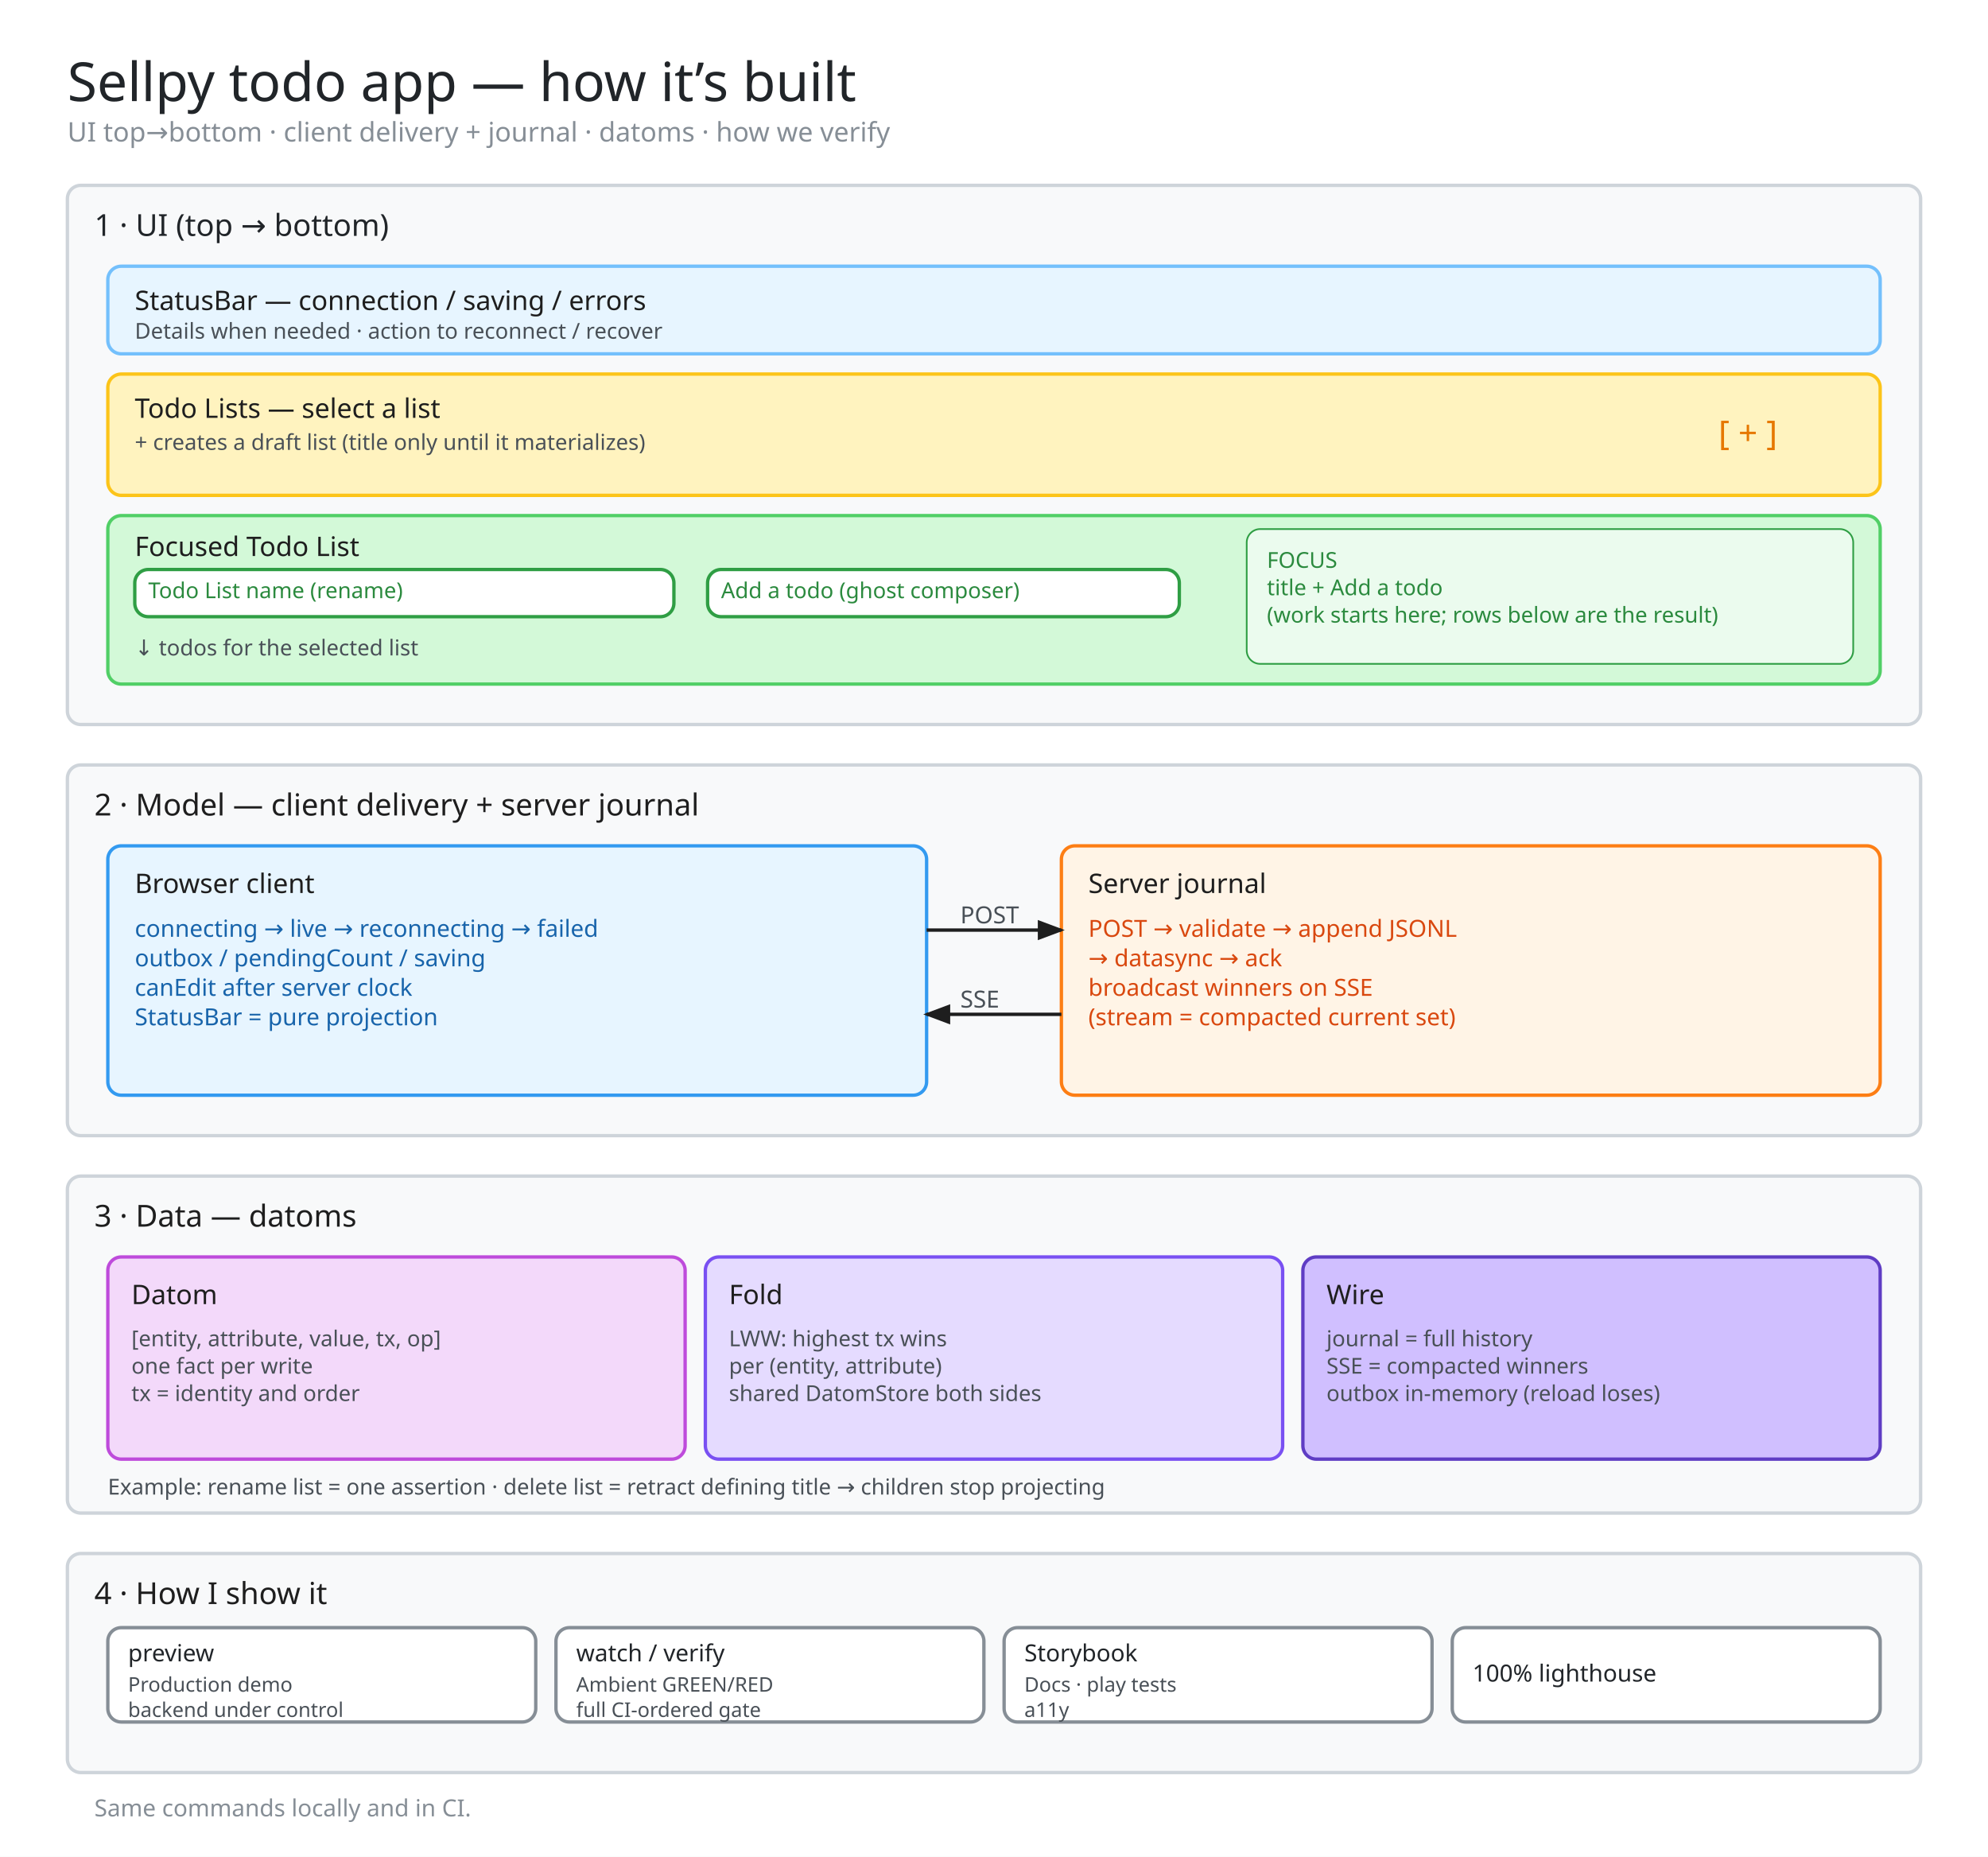
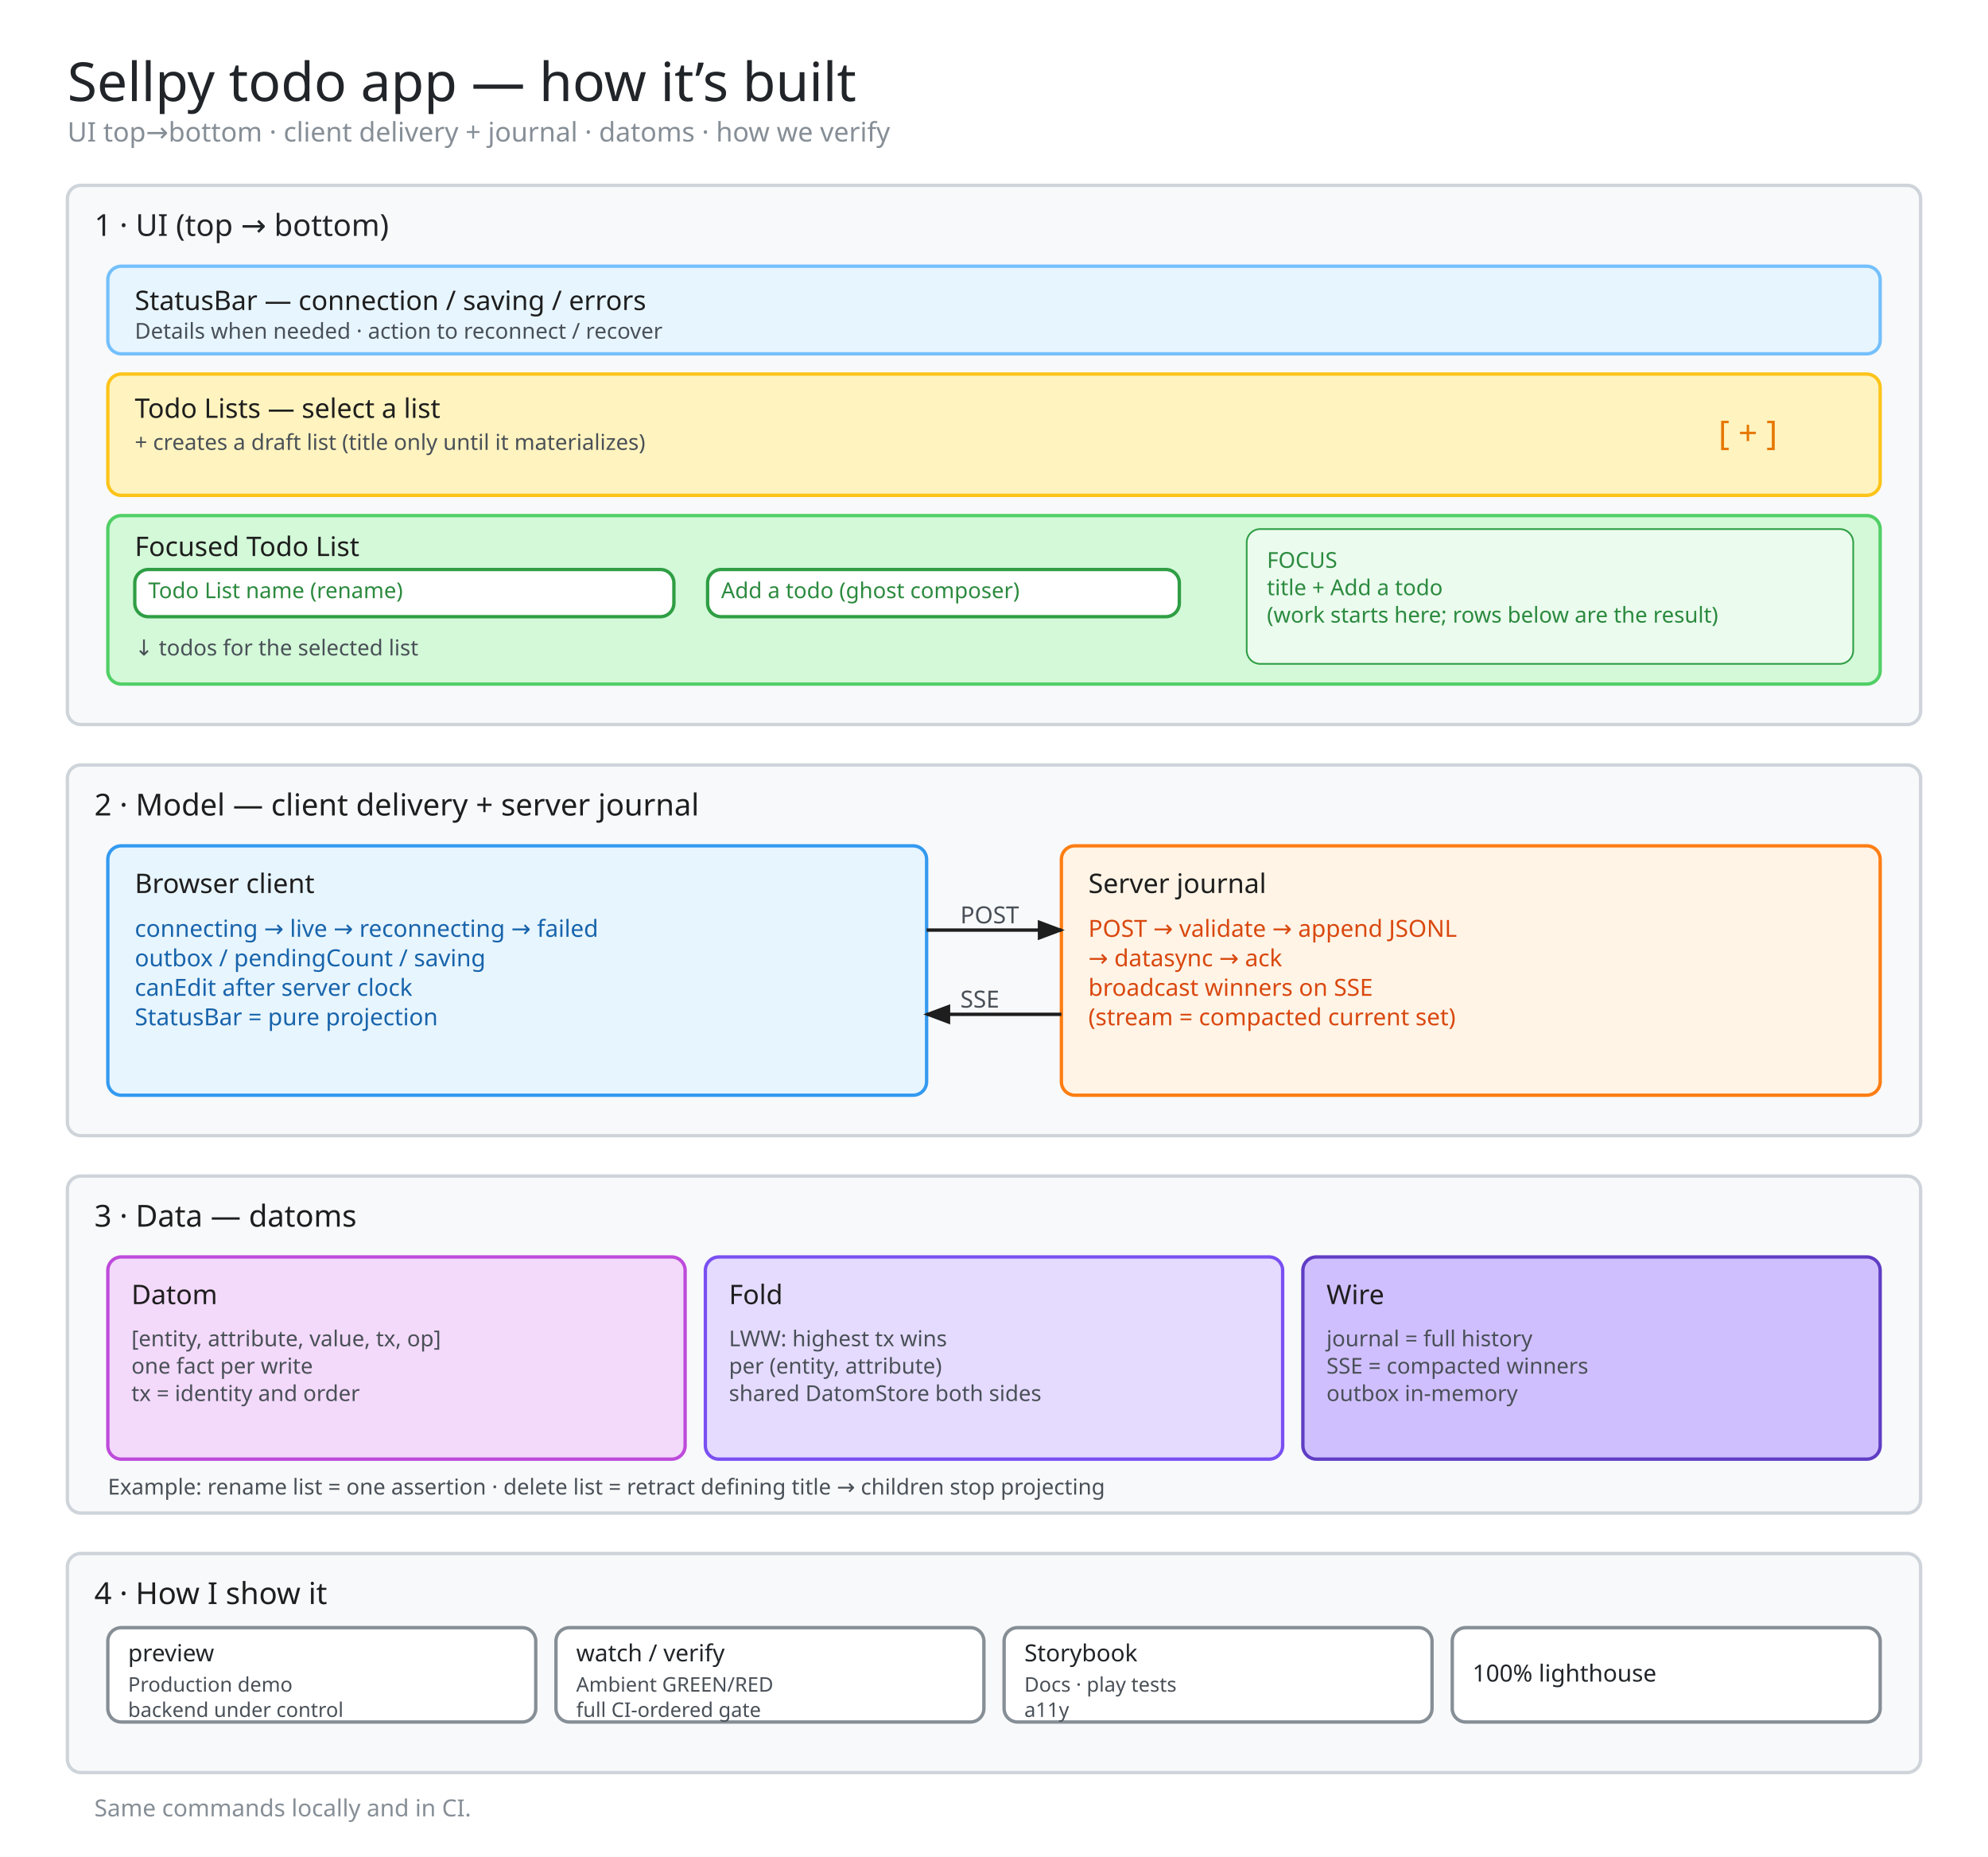
<svg xmlns="http://www.w3.org/2000/svg" width="1180" height="1102" viewBox="0 0 1180 1102">
  <rect width="100%" height="100%" fill="#ffffff" />
  <defs>
    <marker id="arrowhead" markerWidth="8" markerHeight="6" refX="7" refY="3" orient="auto">
      <polygon points="0 0, 8 3, 0 6" fill="#1e1e1e" />
    </marker>
  </defs>
  <text x="40" y="60" font-family="ui-sans-serif, system-ui, sans-serif" font-size="32" fill="#212529">Sellpy todo app — how it’s built</text>
  <text x="40" y="84" font-family="ui-sans-serif, system-ui, sans-serif" font-size="16" fill="#868e96">UI top→bottom  ·  client delivery + journal  ·  datoms  ·  how we verify</text>
  <rect x="40" y="110" width="1100" height="320" rx="8" fill="#f8f9fa" stroke="#ced4da" stroke-width="2" />
  <text x="56" y="140" font-family="ui-sans-serif, system-ui, sans-serif" font-size="18" fill="#212529">1 · UI  (top → bottom)</text>
  <rect x="64" y="158" width="1052" height="52" rx="8" fill="#e7f5ff" stroke="#74c0fc" stroke-width="2" />
  <text x="80" y="184" font-family="ui-sans-serif, system-ui, sans-serif" font-size="16" fill="#1e1e1e">StatusBar — connection / saving / errors</text>
  <text x="80" y="201" font-family="ui-sans-serif, system-ui, sans-serif" font-size="13" fill="#495057">Details when needed  ·  action to reconnect / recover</text>
  <rect x="64" y="222" width="1052" height="72" rx="8" fill="#fff3bf" stroke="#fcc419" stroke-width="2" />
  <text x="80" y="248" font-family="ui-sans-serif, system-ui, sans-serif" font-size="16" fill="#1e1e1e">Todo Lists — select a list</text>
  <text x="80" y="267" font-family="ui-sans-serif, system-ui, sans-serif" font-size="13" fill="#495057">+ creates a draft list (title only until it materializes)</text>
  <text x="1020" y="264" font-family="ui-sans-serif, system-ui, sans-serif" font-size="20" fill="#e67700">[ + ]</text>
  <rect x="64" y="306" width="1052" height="100" rx="8" fill="#d3f9d8" stroke="#51cf66" stroke-width="2" />
  <text x="80" y="330" font-family="ui-sans-serif, system-ui, sans-serif" font-size="16" fill="#1e1e1e">Focused Todo List</text>
  <rect x="80" y="338" width="320" height="28" rx="8" fill="#ffffff" stroke="#2f9e44" stroke-width="2" />
  <text x="88" y="355" font-family="ui-sans-serif, system-ui, sans-serif" font-size="13" fill="#2b8a3e">Todo List name (rename)</text>
  <rect x="420" y="338" width="280" height="28" rx="8" fill="#ffffff" stroke="#2f9e44" stroke-width="2" />
  <text x="428" y="355" font-family="ui-sans-serif, system-ui, sans-serif" font-size="13" fill="#2b8a3e">Add a todo (ghost composer)</text>
  <text x="80" y="389" font-family="ui-sans-serif, system-ui, sans-serif" font-size="13" fill="#495057">↓ todos for the selected list</text>
  <rect x="740" y="314" width="360" height="80" rx="8" fill="#ebfbee" stroke="#2f9e44" stroke-width="1" />
  <text x="752" y="337" font-family="ui-sans-serif, system-ui, sans-serif" font-size="13" fill="#2b8a3e">FOCUS</text>
  <text x="752" y="353.25" font-family="ui-sans-serif, system-ui, sans-serif" font-size="13" fill="#2b8a3e">title + Add a todo</text>
  <text x="752" y="369.5" font-family="ui-sans-serif, system-ui, sans-serif" font-size="13" fill="#2b8a3e">(work starts here; rows below are the result)</text>
  <rect x="40" y="454" width="1100" height="220" rx="8" fill="#f8f9fa" stroke="#ced4da" stroke-width="2" />
  <text x="56" y="484" font-family="ui-sans-serif, system-ui, sans-serif" font-size="18" fill="#1e1e1e">2 · Model  — client delivery + server journal</text>
  <rect x="64" y="502" width="486" height="148" rx="8" fill="#e7f5ff" stroke="#339af0" stroke-width="2" />
  <text x="80" y="530" font-family="ui-sans-serif, system-ui, sans-serif" font-size="16" fill="#1e1e1e">Browser client</text>
  <text x="80" y="556" font-family="ui-sans-serif, system-ui, sans-serif" font-size="14" fill="#1864ab">connecting → live → reconnecting → failed</text>
  <text x="80" y="573.5" font-family="ui-sans-serif, system-ui, sans-serif" font-size="14" fill="#1864ab">outbox / pendingCount / saving</text>
  <text x="80" y="591" font-family="ui-sans-serif, system-ui, sans-serif" font-size="14" fill="#1864ab">canEdit after server clock</text>
  <text x="80" y="608.5" font-family="ui-sans-serif, system-ui, sans-serif" font-size="14" fill="#1864ab">StatusBar = pure projection</text>
  <rect x="630" y="502" width="486" height="148" rx="8" fill="#fff4e6" stroke="#fd7e14" stroke-width="2" />
  <text x="646" y="530" font-family="ui-sans-serif, system-ui, sans-serif" font-size="16" fill="#1e1e1e">Server journal</text>
  <text x="646" y="556" font-family="ui-sans-serif, system-ui, sans-serif" font-size="14" fill="#d9480f">POST → validate → append JSONL</text>
  <text x="646" y="573.5" font-family="ui-sans-serif, system-ui, sans-serif" font-size="14" fill="#d9480f">→ datasync → ack</text>
  <text x="646" y="591" font-family="ui-sans-serif, system-ui, sans-serif" font-size="14" fill="#d9480f">broadcast winners on SSE</text>
  <text x="646" y="608.5" font-family="ui-sans-serif, system-ui, sans-serif" font-size="14" fill="#d9480f">(stream = compacted current set)</text>
  <line x1="550" y1="552" x2="630" y2="552" stroke="#1e1e1e" stroke-width="2" marker-end="url(#arrowhead)" />
  <text x="570" y="548" font-family="ui-sans-serif, system-ui, sans-serif" font-size="14" fill="#495057">POST</text>
  <line x1="630" y1="602" x2="550" y2="602" stroke="#1e1e1e" stroke-width="2" marker-end="url(#arrowhead)" />
  <text x="570" y="598" font-family="ui-sans-serif, system-ui, sans-serif" font-size="14" fill="#495057">SSE</text>
  <rect x="40" y="698" width="1100" height="200" rx="8" fill="#f8f9fa" stroke="#ced4da" stroke-width="2" />
  <text x="56" y="728" font-family="ui-sans-serif, system-ui, sans-serif" font-size="18" fill="#1e1e1e">3 · Data  — datoms</text>
  <rect x="64" y="746" width="342.667" height="120" rx="8" fill="#f3d9fa" stroke="#be4bdb" stroke-width="2" />
  <text x="78" y="774" font-family="ui-sans-serif, system-ui, sans-serif" font-size="16" fill="#1e1e1e">Datom</text>
  <text x="78" y="799" font-family="ui-sans-serif, system-ui, sans-serif" font-size="13" fill="#495057">[entity, attribute, value, tx, op]</text>
  <text x="78" y="815.25" font-family="ui-sans-serif, system-ui, sans-serif" font-size="13" fill="#495057">one fact per write</text>
  <text x="78" y="831.5" font-family="ui-sans-serif, system-ui, sans-serif" font-size="13" fill="#495057">tx = identity and order</text>
  <rect x="418.667" y="746" width="342.667" height="120" rx="8" fill="#e5dbff" stroke="#7950f2" stroke-width="2" />
  <text x="432.667" y="774" font-family="ui-sans-serif, system-ui, sans-serif" font-size="16" fill="#1e1e1e">Fold</text>
  <text x="432.667" y="799" font-family="ui-sans-serif, system-ui, sans-serif" font-size="13" fill="#495057">LWW: highest tx wins</text>
  <text x="432.667" y="815.25" font-family="ui-sans-serif, system-ui, sans-serif" font-size="13" fill="#495057">per (entity, attribute)</text>
  <text x="432.667" y="831.5" font-family="ui-sans-serif, system-ui, sans-serif" font-size="13" fill="#495057">shared DatomStore both sides</text>
  <rect x="773.333" y="746" width="342.667" height="120" rx="8" fill="#d0bfff" stroke="#5f3dc4" stroke-width="2" />
  <text x="787.333" y="774" font-family="ui-sans-serif, system-ui, sans-serif" font-size="16" fill="#1e1e1e">Wire</text>
  <text x="787.333" y="799" font-family="ui-sans-serif, system-ui, sans-serif" font-size="13" fill="#495057">journal = full history</text>
  <text x="787.333" y="815.25" font-family="ui-sans-serif, system-ui, sans-serif" font-size="13" fill="#495057">SSE = compacted winners</text>
-   <text x="787.333" y="831.5" font-family="ui-sans-serif, system-ui, sans-serif" font-size="13" fill="#495057">outbox in-memory (reload loses)</text>
+   <text x="787.333" y="831.5" font-family="ui-sans-serif, system-ui, sans-serif" font-size="13" fill="#495057">outbox in-memory</text>
  <text x="64" y="887" font-family="ui-sans-serif, system-ui, sans-serif" font-size="13" fill="#495057">Example: rename list = one assertion · delete list = retract defining title → children stop projecting</text>
  <rect x="40" y="922" width="1100" height="130" rx="8" fill="#f8f9fa" stroke="#ced4da" stroke-width="2" />
  <text x="56" y="952" font-family="ui-sans-serif, system-ui, sans-serif" font-size="18" fill="#1e1e1e">4 · How I show it</text>
  <rect x="64" y="966" width="254" height="56" rx="8" fill="#ffffff" stroke="#868e96" stroke-width="2" />
  <text x="76" y="986" font-family="ui-sans-serif, system-ui, sans-serif" font-size="14" fill="#212529">preview</text>
  <text x="76" y="1004" font-family="ui-sans-serif, system-ui, sans-serif" font-size="12" fill="#495057">Production demo</text>
  <text x="76" y="1019" font-family="ui-sans-serif, system-ui, sans-serif" font-size="12" fill="#495057">backend under control</text>
  <rect x="330" y="966" width="254" height="56" rx="8" fill="#ffffff" stroke="#868e96" stroke-width="2" />
  <text x="342" y="986" font-family="ui-sans-serif, system-ui, sans-serif" font-size="14" fill="#212529">watch / verify</text>
  <text x="342" y="1004" font-family="ui-sans-serif, system-ui, sans-serif" font-size="12" fill="#495057">Ambient GREEN/RED</text>
  <text x="342" y="1019" font-family="ui-sans-serif, system-ui, sans-serif" font-size="12" fill="#495057">full CI-ordered gate</text>
  <rect x="596" y="966" width="254" height="56" rx="8" fill="#ffffff" stroke="#868e96" stroke-width="2" />
  <text x="608" y="986" font-family="ui-sans-serif, system-ui, sans-serif" font-size="14" fill="#212529">Storybook</text>
  <text x="608" y="1004" font-family="ui-sans-serif, system-ui, sans-serif" font-size="12" fill="#495057">Docs · play tests</text>
  <text x="608" y="1019" font-family="ui-sans-serif, system-ui, sans-serif" font-size="12" fill="#495057">a11y</text>
  <rect x="862" y="966" width="254" height="56" rx="8" fill="#ffffff" stroke="#868e96" stroke-width="2" />
  <text x="874" y="998" font-family="ui-sans-serif, system-ui, sans-serif" font-size="14" fill="#212529">100% lighthouse</text>
  <text x="56" y="1078" font-family="ui-sans-serif, system-ui, sans-serif" font-size="14" fill="#868e96">Same commands locally and in CI.</text>
</svg>
